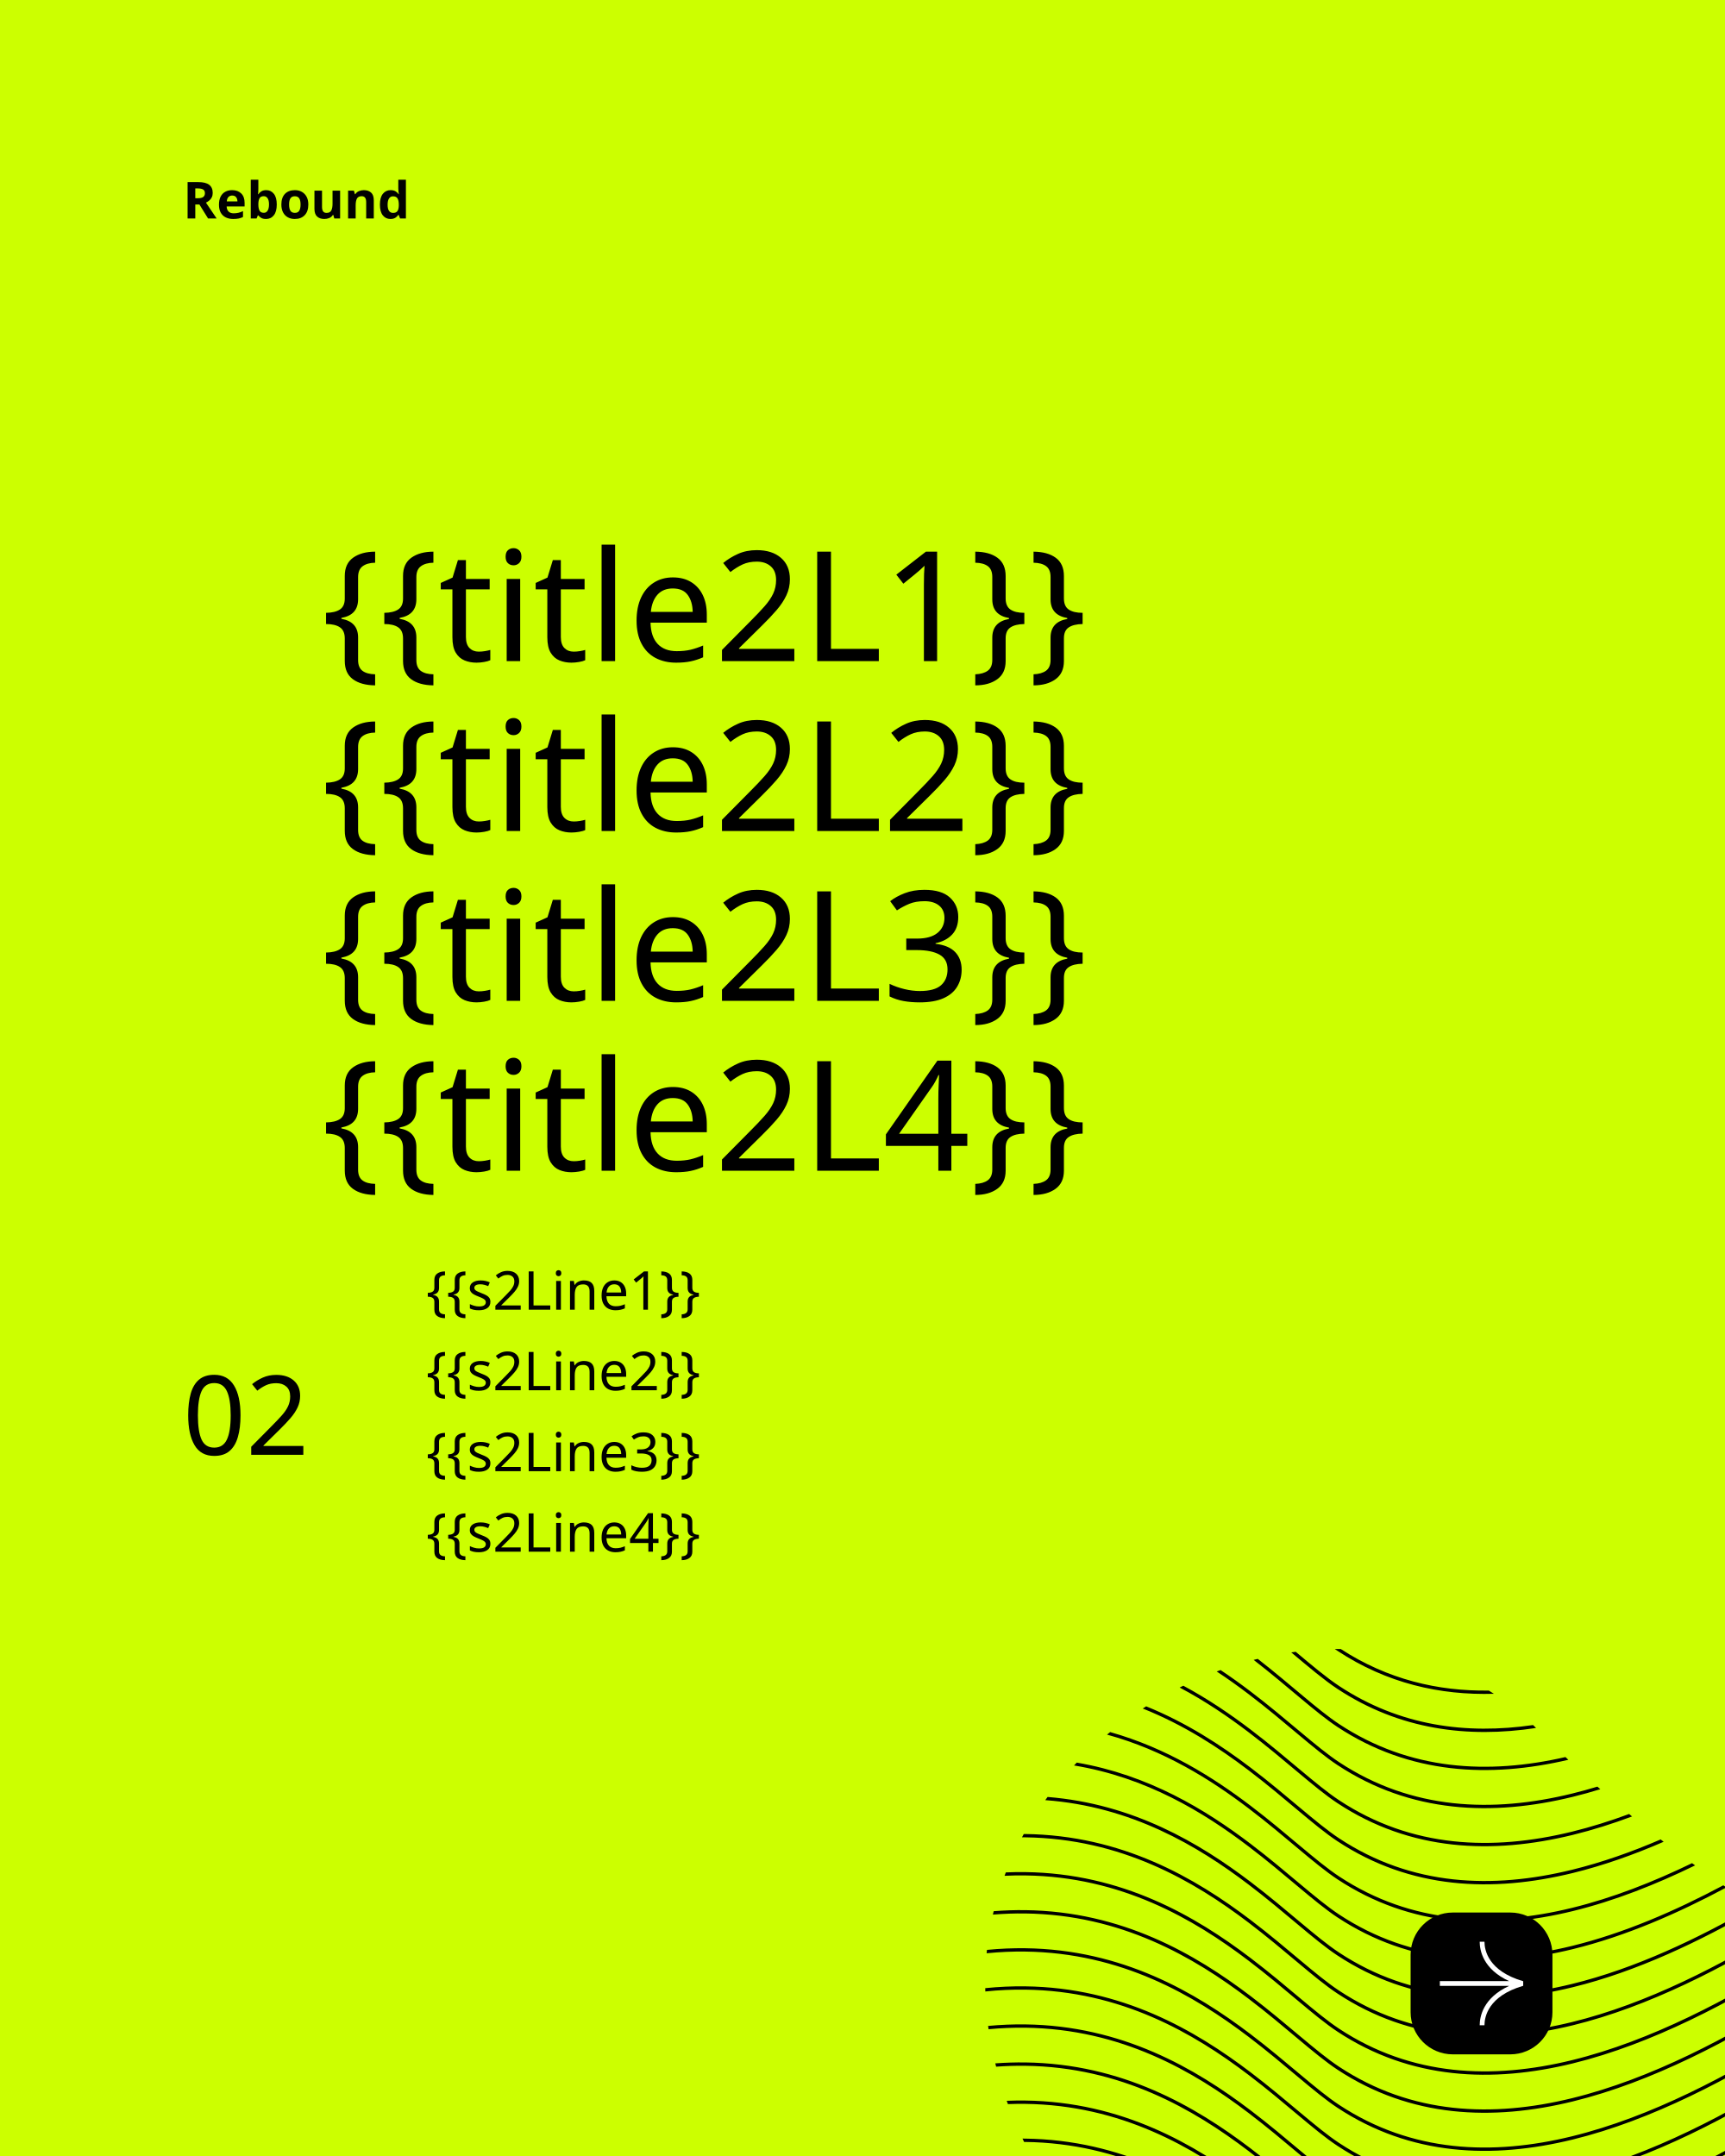
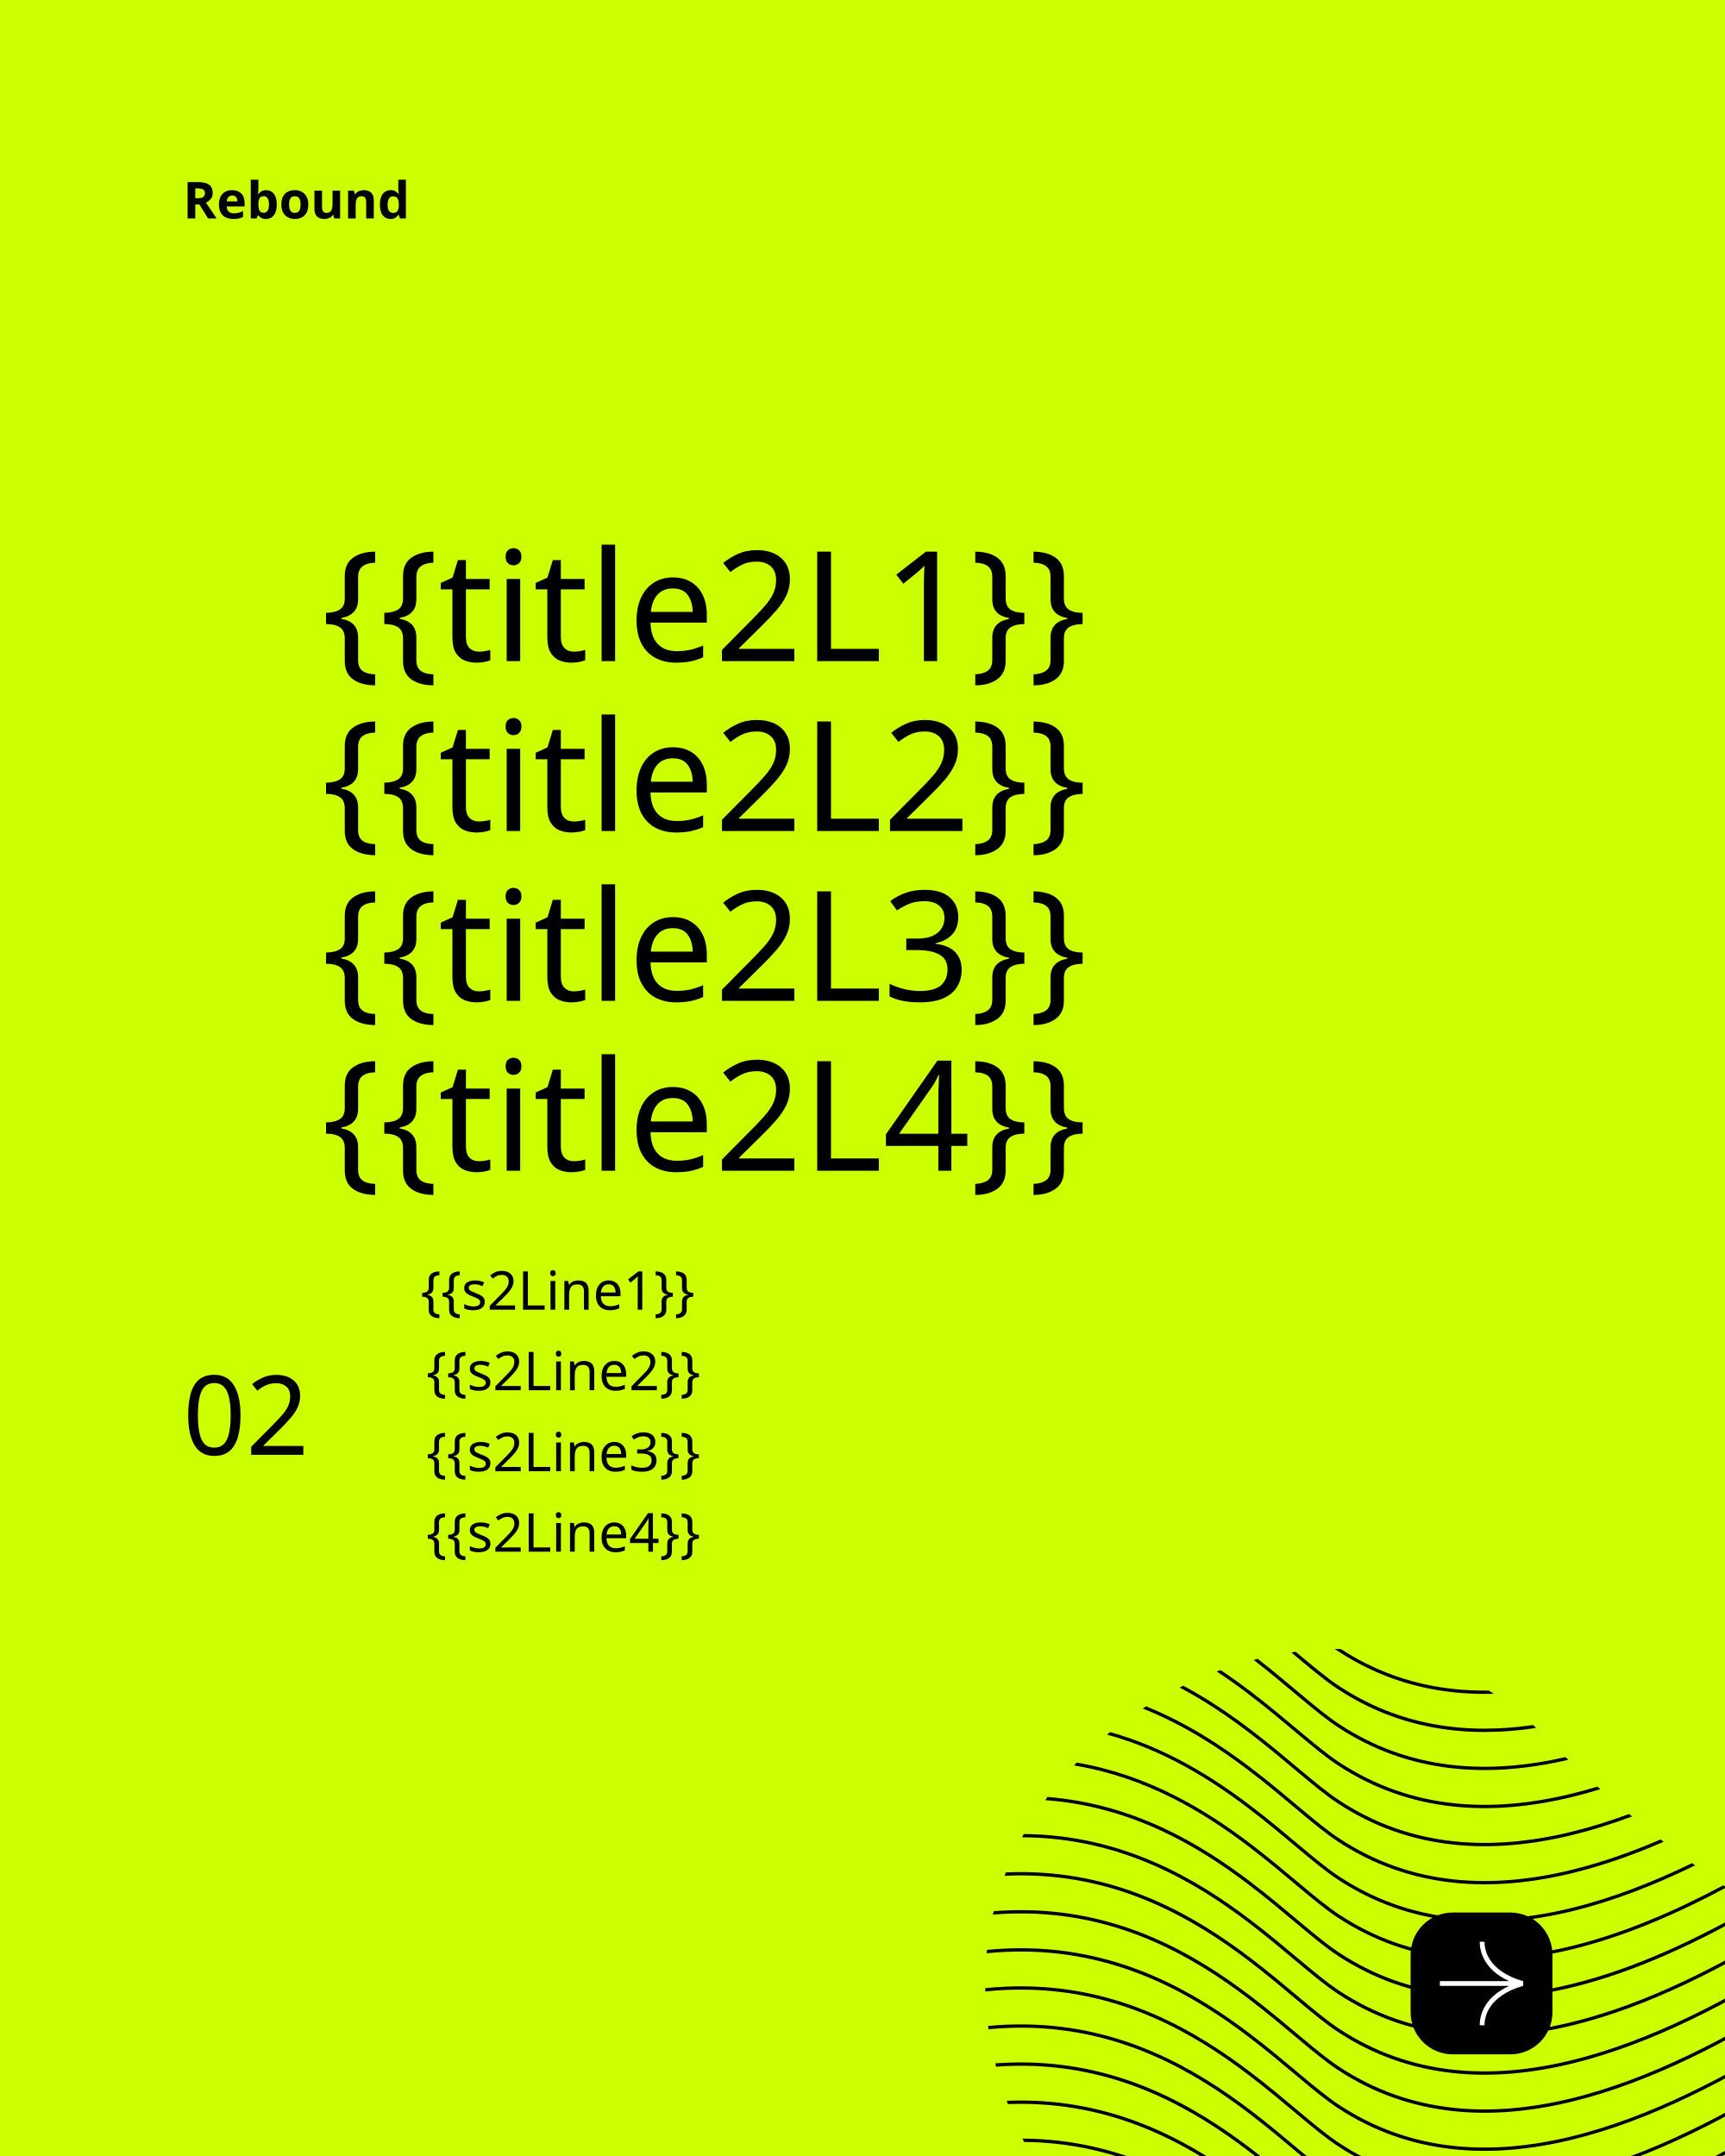
<svg xmlns="http://www.w3.org/2000/svg" viewBox="0 0 900 1125">
  <defs>
    <style>
      @font-face {
        font-family: 'Poppins';
        src: url('fonts/Poppins-Regular.ttf') format('truetype');
        font-weight: 400; /* normal */
        font-style: normal;
      }
      @font-face {
        font-family: 'Poppins';
        src: url('fonts/Poppins-Medium.ttf') format('truetype'); /* Definida por consistencia */
        font-weight: 500; /* medium */
        font-style: normal;
      }
      @font-face {
        font-family: 'Poppins';
        src: url('fonts/Poppins-Bold.ttf') format('truetype');
        font-weight: 700; /* bold */
        font-style: normal;
      }

      .cls-1 { /* Poppins Regular */
        font-size: 80px;
        font-family: 'Poppins', sans-serif;
        font-weight: 400; /* Explicitamente normal para Poppins Regular */
      }

      .cls-2 { /* Poppins Regular */
        font-size: 57.6px;
        font-family: 'Poppins', sans-serif;
        font-weight: 400; /* Explicitamente normal para Poppins Regular */
      }

      .cls-3 { /* Poppins Regular */
        font-size: 28px;
        font-family: 'Poppins', sans-serif;
        font-weight: 400; /* Explicitamente normal para Poppins Regular */
      }

      .cls-4 {
        fill: #cf0;
      }

      .cls-5 {
        fill: #fff;
      }

      .cls-6 {
        fill: none;
      }

      .cls-7 { /* Es un clip-path */
        clip-path: url(#clippath-1);
      }

      .cls-8 { /* Poppins Bold */
        font-family: 'Poppins', sans-serif;
        font-size: 26.6px;
        font-weight: 700; /* o 'bold' */
      }

      .cls-9 { /* fill-rule, no es una fuente */
        fill-rule: evenodd;
      }

      .cls-10 { /* Es un clip-path */
        clip-path: url(#clippath-2);
      }

      .cls-11 { /* Es un clip-path */
        clip-path: url(#clippath);
      }
    </style>
    <clipPath id="clippath">
      <rect class="cls-6" x="514.03" y="860.45" width="385.97" height="264.55" />
    </clipPath>
    <clipPath id="clippath-1">
      <rect class="cls-6" x="-405.97" y="860.45" width="385.97" height="264.55" />
    </clipPath>
    <clipPath id="clippath-2">
      <rect class="cls-6" x="751.22" y="1013.21" width="43.5" height="43.5" />
    </clipPath>
  </defs>
  <g id="BACKGROUND">
    <rect class="cls-4" width="900" height="1125" />
  </g>
  <g id="TEXTO">
    <g>
-       {% if s2Line1 %}<text class="cls-3" transform="translate(222.42 683.41)">
+       {% if s2Line1 %}<text class="cls-3" transform="translate(219.48 683.41)">
        <tspan x="0" y="0">{{s2Line1}}</tspan>
      </text>{% endif %}
      {% if s2Line2 %}<text class="cls-3" transform="translate(222.42 725.43)">
        <tspan x="0" y="0">{{s2Line2}}</tspan>
      </text>{% endif %}
      {% if s2Line3 %}<text class="cls-3" transform="translate(222.42 767.68)">
        <tspan x="0" y="0">{{s2Line3}}</tspan>
      </text>{% endif %}
      {% if s2Line4 %}<text class="cls-3" transform="translate(222.42 809.68)">
        <tspan x="0" y="0">{{s2Line4}}</tspan>
      </text>{% endif %}
    </g>
    <text class="cls-8" transform="translate(95.48 114)">
      <tspan x="0" y="0">Rebound</tspan>
    </text>
    <text class="cls-2" transform="translate(95.36 759.12)">
      <tspan x="0" y="0">02</tspan>
    </text>
    {% if title2L1 %}<text class="cls-1" transform="translate(167.88 344.98)">
      <tspan x="0" y="0">{{title2L1}}</tspan>
    </text>{% endif %}
    {% if title2L2 %}<text class="cls-1" transform="translate(167.88 433.61)">
      <tspan x="0" y="0">{{title2L2}}</tspan>
    </text>{% endif %}
    {% if title2L3 %}<text class="cls-1" transform="translate(167.88 522.24)">
      <tspan x="0" y="0">{{title2L3}}</tspan>
    </text>{% endif %}
    {% if title2L4 %}<text class="cls-1" transform="translate(167.88 610.88)">
      <tspan x="0" y="0">{{title2L4}}</tspan>
    </text>{% endif %}
  </g>
  <g id="MISC">
    <g class="cls-11">
      <path class="cls-9" d="M696.41,860.46c.44.3.88.6,1.32.89,25.79,17.02,53.54,23.3,81.68,22.47-.87-.57-1.75-1.13-2.63-1.68-26.6.37-52.8-5.81-77.24-21.68-1.04,0-2.08,0-3.12,0ZM676.02,861.91c-.77.1-1.54.21-2.32.32,9.19,7.7,17.14,14.44,24.04,18.99,32.49,21.44,68.09,25.84,103.67,20.44l-.27-.27c-.25-.24-.5-.49-.75-.74l-.54-.52c-34.74,5.03-69.44.55-101.15-20.37-6.55-4.32-14.06-10.63-22.68-17.86ZM656.22,865.61l-.75.18c-.32.08-.64.16-.96.24l-.43.11c17.98,13.9,32.27,27.42,43.66,34.94,37.63,24.82,79.41,26.81,120.52,17.18-.5-.48-1-.95-1.5-1.43-40.3,9.23-81.2,7.12-118.06-17.2-11.14-7.35-25.05-20.45-42.48-34.03ZM636.84,871.44l-.44.16c-.31.11-.63.23-.94.34l-.65.24c5.87,3.86,11.41,7.85,16.65,11.83,19.22,14.6,34.34,29.07,46.28,36.95,38.32,25.28,80.95,26.88,122.79,16.64,4.82-1.18,9.63-2.52,14.42-3.99l-.79-.7-.73-.65c-4.42,1.34-8.87,2.57-13.32,3.65-41.37,10.12-83.53,8.59-121.42-16.4-11.92-7.86-27.01-22.31-46.19-36.88-4.95-3.76-10.17-7.53-15.67-11.19ZM617.39,879.61l-.39.19c-.3.15-.6.29-.9.44l-.63.31c13.37,7.07,25.31,15.22,35.98,23.33,19.22,14.6,34.34,29.07,46.28,36.95,38.32,25.28,80.95,26.87,122.79,16.64,10.4-2.55,20.76-5.82,30.99-9.65l-.69-.57-.85-.71c-9.87,3.65-19.84,6.79-29.86,9.24-41.37,10.12-83.53,8.59-121.42-16.4-11.92-7.86-27.01-22.31-46.19-36.88-10.45-7.94-22.11-15.91-35.11-22.89ZM598.02,890.36l-.36.23c-.28.18-.57.36-.85.54l-.59.38c21.44,8.52,39.69,20.43,55.24,32.25,19.22,14.6,34.34,29.07,46.28,36.95,38.32,25.28,80.95,26.87,122.79,16.64,16.03-3.92,31.95-9.58,47.46-16.31-.52-.4-1.04-.81-1.56-1.22-15.14,6.52-30.67,12.01-46.31,15.84-41.37,10.12-83.53,8.59-121.42-16.4-11.92-7.86-27.01-22.31-46.19-36.88-15.39-11.69-33.4-23.46-54.49-32.01ZM579.23,903.78l-.42.34c-.26.21-.52.43-.78.64l-.44.37c29.71,8.14,54,23.39,73.88,38.5,19.22,14.6,34.34,29.07,46.28,36.95,38.32,25.28,80.95,26.88,122.79,16.64,21.74-5.32,43.27-13.83,63.86-23.86-.53-.38-1.06-.77-1.59-1.16-20.23,9.8-41.35,18.12-62.69,23.34-41.37,10.12-83.53,8.59-121.42-16.4-11.92-7.86-27.01-22.31-46.19-36.88-19.77-15.02-43.87-30.17-73.28-38.46ZM561.81,919.7l-.11.12c-.23.24-.47.49-.7.73l-.64.67c37.71,6.21,67.5,24.34,91.09,42.27,19.22,14.6,34.34,29.07,46.28,36.95,38.32,25.28,80.95,26.88,122.79,16.64,27.57-6.75,54.81-18.63,80.22-32.23l-1.05-.71-.57-.39c-25.06,13.36-51.87,25.01-79.01,31.65-41.37,10.12-83.53,8.59-121.42-16.4-11.92-7.86-27.01-22.31-46.19-36.88-23.55-17.89-53.23-35.96-90.7-42.4ZM546.58,937.66l-.51.68c-.2.27-.4.54-.6.82l-.11.15c44.91,3.32,79.45,23.82,106.08,44.05,19.22,14.6,34.34,29.07,46.28,36.95,38.32,25.28,80.95,26.87,122.79,16.64,33.58-8.22,66.66-24.06,96.56-41.34l-.36-.23-1.29-.83c-29.56,17.03-62.19,32.6-95.33,40.7-41.37,10.12-83.53,8.59-121.42-16.4-11.92-7.86-27.01-22.31-46.19-36.88-26.65-20.25-61.16-40.73-105.92-44.32ZM534.15,956.98c-.32.57-.63,1.15-.94,1.73.56,0,1.12,0,1.68.01,50.07.64,87.89,22.72,116.56,44.51,19.22,14.6,34.34,29.07,46.28,36.95,38.32,25.28,80.95,26.88,122.79,16.64,39.84-9.75,78.97-30.23,112.93-51.11l-.69-.41-.99-.6c-33.64,20.63-72.3,40.8-111.66,50.43-41.37,10.12-83.53,8.59-121.42-16.4-11.92-7.86-27.01-22.31-46.19-36.88-28.92-21.97-67.09-44.22-117.59-44.86h-.76ZM524.78,977.02c-.23.59-.45,1.18-.67,1.77,3.66-.18,7.25-.24,10.79-.19,50.07.64,87.89,22.72,116.56,44.51,19.22,14.6,34.34,29.07,46.28,36.95,38.32,25.28,80.95,26.88,122.79,16.64,41.7-10.2,82.61-32.16,117.65-54.03,4-2.5,8.18-4.85,12.49-7.04-.61-.34-1.22-.68-1.82-1.02-4,2.06-7.87,4.26-11.59,6.58-34.89,21.78-75.62,43.66-117.14,53.81-41.37,10.12-83.53,8.59-121.42-16.4-11.92-7.86-27.01-22.31-46.19-36.88-28.92-21.97-67.09-44.22-117.59-44.86-3.33-.04-6.71,0-10.14.16ZM518.44,997.27l-.2.85-.21.92c5.77-.47,11.4-.66,16.87-.59,50.07.64,87.89,22.72,116.56,44.51,19.22,14.6,34.34,29.07,46.28,36.95,38.32,25.28,80.95,26.87,122.79,16.64,41.7-10.2,82.61-32.16,117.65-54.03,10.04-6.27,21.13-11.59,32.95-15.84l-.73-.41c-.29-.16-.57-.32-.86-.48l-.42-.23c-11.41,4.21-22.13,9.4-31.86,15.48-34.89,21.78-75.62,43.66-117.14,53.81-41.37,10.12-83.53,8.59-121.42-16.4-11.92-7.86-27.01-22.31-46.19-36.88-28.92-21.97-67.09-44.22-117.59-44.86-5.35-.07-10.84.11-16.48.55ZM514.94,1017.45c-.06.57-.12,1.17-.18,1.76,6.92-.69,13.63-.97,20.13-.88,50.07.64,87.89,22.72,116.56,44.5,19.22,14.6,34.34,29.07,46.28,36.95,38.32,25.28,80.95,26.87,122.79,16.64,41.7-10.2,82.61-32.16,117.65-54.03,15.93-9.94,34.51-17.51,54.49-22.22-.63-.44-1.27-.88-1.91-1.32-19.59,4.77-37.82,12.28-53.5,22.07-34.89,21.78-75.62,43.66-117.14,53.81-41.37,10.12-83.53,8.59-121.42-16.4-11.92-7.86-27.01-22.31-46.19-36.88-28.92-21.97-67.09-44.22-117.59-44.86-6.46-.08-13.11.19-19.97.86ZM514.04,1037.41c.01.59.02,1.17.04,1.74,7.16-.74,14.1-1.04,20.81-.95,50.07.64,87.89,22.72,116.56,44.51,19.22,14.6,34.34,29.07,46.28,36.95,38.32,25.28,80.95,26.88,122.79,16.64,41.7-10.2,82.61-32.16,117.65-54.03,21.31-13.3,47.38-22.35,75.16-26.01-.58-.51-1.16-1.01-1.75-1.5-27.48,3.82-53.22,12.85-74.34,26.04-34.89,21.78-75.62,43.66-117.14,53.81-41.37,10.12-83.53,8.59-121.42-16.4-11.92-7.86-27.01-22.31-46.19-36.88-28.92-21.97-67.09-44.22-117.59-44.86-6.74-.09-13.69.21-20.87.95ZM515.54,1057.13c.08.58.16,1.15.24,1.72,6.56-.62,12.93-.86,19.11-.79,50.07.64,87.89,22.72,116.56,44.51,19.22,14.6,34.34,29.07,46.28,36.95,38.32,25.28,80.95,26.88,122.79,16.64,41.7-10.2,82.61-32.16,117.65-54.03,26.03-16.25,59.14-26.14,93.84-27.63-.5-.55-1-1.1-1.52-1.65-34.48,1.71-67.33,11.64-93.24,27.81-34.89,21.78-75.62,43.66-117.14,53.81-41.37,10.12-83.53,8.6-121.42-16.4-11.92-7.86-27.01-22.31-46.19-36.88-28.92-21.97-67.09-44.22-117.59-44.86-6.26-.08-12.72.17-19.37.8ZM519.29,1076.68l.19.76.24.95c5.18-.37,10.23-.52,15.17-.46,50.07.64,87.89,22.72,116.56,44.5,19.22,14.6,34.34,29.07,46.28,36.95,38.32,25.28,80.95,26.87,122.79,16.64,41.7-10.2,82.61-32.16,117.65-54.03,29.96-18.7,69.32-28.99,109.64-27.73-.41-.59-.82-1.17-1.24-1.76-40.24-1.01-79.42,9.34-109.33,28.01-34.89,21.78-75.62,43.66-117.14,53.81-41.37,10.12-83.53,8.59-121.42-16.4-11.92-7.86-27.01-22.31-46.19-36.88-28.92-21.97-67.09-44.22-117.59-44.86-5.08-.06-10.29.09-15.62.48ZM525.24,1096.21c.2.56.41,1.14.63,1.71,3.05-.12,6.06-.15,9.02-.12,50.07.64,87.89,22.72,116.56,44.51,19.22,14.6,34.34,29.07,46.28,36.95,38.32,25.28,80.95,26.88,122.79,16.64,41.7-10.2,82.61-32.16,117.65-54.03,33.02-20.61,77.44-31,122.02-26.98-.3-.6-.62-1.21-.93-1.81-44.61-3.79-88.96,6.69-122.01,27.31-34.89,21.78-75.62,43.66-117.14,53.81-41.37,10.12-83.53,8.59-121.42-16.4-11.92-7.86-27.01-22.31-46.19-36.88-28.92-21.97-67.09-44.22-117.59-44.86-3.17-.04-6.4,0-9.67.14ZM533.48,1115.93c.27.56.55,1.15.84,1.74h.58c50.07.64,87.89,22.73,116.56,44.51,19.22,14.6,34.34,29.07,46.28,36.95,38.32,25.28,80.95,26.88,122.79,16.64,41.7-10.2,82.61-32.16,117.65-54.03,35.17-21.95,83.27-32.31,130.71-26.01-.2-.6-.4-1.21-.61-1.82-47.58-6.12-95.75,4.33-131.02,26.35-34.89,21.78-75.62,43.66-117.14,53.81-41.37,10.12-83.53,8.59-121.42-16.4-11.92-7.86-27.01-22.31-46.19-36.88-28.92-21.97-67.09-44.22-117.59-44.86-.47,0-.95-.01-1.43-.01ZM544.28,1136.18l.48.82.6,1c44.92,3.32,79.45,23.82,106.09,44.05,19.22,14.6,34.34,29.07,46.28,36.95,38.32,25.28,80.95,26.87,122.79,16.64,41.7-10.2,82.61-32.16,117.65-54.03,36.41-22.73,86.69-33.02,135.74-25.28-.09-.59-.19-1.19-.3-1.79-49.31-7.64-99.77,2.76-136.36,25.59-34.89,21.78-75.62,43.66-117.14,53.81-41.37,10.12-83.53,8.59-121.42-16.4-11.92-7.86-27.01-22.31-46.19-36.88-27.1-20.59-62.33-41.42-108.23-44.49ZM558.3,1157.57l.59.82.84,1.16c38.01,6.12,68,24.35,91.72,42.37,19.22,14.6,34.34,29.07,46.28,36.95,38.32,25.28,80.95,26.87,122.79,16.64,41.7-10.2,82.61-32.16,117.65-54.03,36.78-22.96,87.71-33.23,137.24-25.04v-.43c0-.26,0-.51,0-.77v-.55c-49.87-8.18-101.13,2.19-138.17,25.31-34.89,21.78-75.62,43.66-117.14,53.81-41.37,10.12-83.53,8.59-121.42-16.4-11.92-7.86-27.01-22.31-46.19-36.88-24.28-18.44-55.07-37.08-94.21-42.97ZM576.73,1181.26c.56.75,1.1,1.5,1.64,2.25,29.35,8.2,53.38,23.31,73.08,38.28,19.22,14.6,34.34,29.07,46.28,36.95,38.32,25.28,80.95,26.88,122.79,16.64,41.7-10.2,82.61-32.16,117.65-54.03,36.31-22.67,86.42-32.97,135.33-25.34.11-.57.21-1.13.3-1.7-49.36-7.7-99.91,2.69-136.56,25.56-34.89,21.78-75.62,43.66-117.14,53.81-41.37,10.12-83.53,8.59-121.42-16.4-11.92-7.86-27.01-22.31-46.19-36.88-20.33-15.45-45.23-31.03-75.78-39.14ZM590.77,1205.5c.32.73.62,1.45.92,2.18,23.41,8.59,43.12,21.33,59.76,33.97,19.22,14.6,34.34,29.07,46.28,36.95,38.32,25.28,80.95,26.88,122.79,16.64,41.7-10.2,82.61-32.16,117.65-54.03,34.99-21.84,82.79-32.21,130.01-26.1l.1-.26c.09-.25.18-.5.28-.75l.23-.65c-47.75-6.26-96.14,4.19-131.54,26.28-34.89,21.78-75.62,43.66-117.14,53.81-41.37,10.12-83.53,8.59-121.42-16.4-11.92-7.86-27.01-22.31-46.19-36.88-17.12-13.01-37.49-26.11-61.74-34.77ZM598.36,1228.27l.17.71c.07.29.14.57.21.86l.12.51c20.3,8.43,37.69,19.84,52.6,31.17,19.22,14.6,34.34,29.07,46.28,36.95,38.32,25.28,80.95,26.87,122.79,16.64,41.7-10.2,82.61-32.16,117.65-54.03,32.77-20.45,76.77-30.84,120.99-27.07l.36-.61c.14-.24.28-.49.42-.73l.17-.3c-44.89-4-89.6,6.48-122.86,27.24-34.89,21.78-75.62,43.66-117.14,53.81-41.37,10.12-83.53,8.59-121.42-16.4-11.92-7.86-27.01-22.31-46.19-36.88-15.31-11.63-33.21-23.34-54.15-31.87ZM991.07,1297.07c-19.72,4.78-38.06,12.31-53.82,22.14-2.7,1.69-5.44,3.37-8.21,5.06,2.57-.86,5.1-1.74,7.59-2.63l1.53-.96c13.88-8.66,29.77-15.52,46.84-20.26,2.05-1.11,4.07-2.23,6.05-3.36ZM602.42,1249.85l.09.65c.04.29.08.57.12.86l.07.51c18.66,8.24,34.79,18.92,48.76,29.52,19.22,14.6,34.34,29.07,46.28,36.95,38.32,25.28,80.95,26.87,122.79,16.64,41.7-10.2,82.61-32.16,117.65-54.03,29.4-18.35,67.85-28.6,107.41-27.79l.33-.39c.19-.23.39-.47.58-.7l.49-.6c-40.39-1.09-79.72,9.27-109.73,28-34.89,21.78-75.62,43.66-117.14,53.81-41.37,10.12-83.53,8.59-121.42-16.4-11.92-7.86-27.01-22.31-46.19-36.88-14.31-10.87-30.88-21.81-50.08-30.16ZM1027.24,1271.72c-33.28,2.16-64.89,11.96-89.98,27.63-26.76,16.71-56.96,33.47-88.32,44.96,3.2-.57,6.35-1.16,9.46-1.77,28.29-11.31,55.45-26.53,79.78-41.72,24.28-15.16,54.74-24.79,86.87-27.22.74-.62,1.47-1.25,2.19-1.88ZM604.84,1270.79l.02.22.18,1.78c17.67,8.08,33.04,18.31,46.42,28.47,19.22,14.6,34.34,29.07,46.28,36.95,27.33,18.03,56.84,24.01,86.71,22.25,1.74-.73,3.51-1.44,5.33-2.14-31.34,2.83-62.43-2.66-91.08-21.56-11.92-7.86-27.01-22.31-46.19-36.88-13.7-10.41-29.48-20.88-47.67-29.09ZM607.03,1291.67l.13,1.05.12.99c16.73,7.91,31.36,17.7,44.17,27.43,19.22,14.6,34.34,29.07,46.28,36.95,16.13,10.64,33.02,17.08,50.3,20.22l.98-.5c.38-.19.76-.39,1.14-.58l.46-.24c-17.84-2.93-35.3-9.38-51.92-20.35-11.92-7.86-27.01-22.31-46.19-36.88-13.15-9.99-28.21-20.04-45.47-28.08ZM618.82,1337.37c.46.93.93,1.86,1.42,2.77,11.46,6.43,21.83,13.6,31.21,20.73,12.73,9.67,23.66,19.28,33.06,26.96,1.39.41,2.77.77,4.12,1.1-10.07-8.02-21.99-18.7-36.13-29.45-10.07-7.65-21.26-15.33-33.69-22.12ZM610.6,1313.24c.17.73.33,1.46.51,2.19,15.15,7.56,28.53,16.59,40.35,25.57,19.22,14.6,34.34,29.07,46.28,36.95,7.02,4.63,14.19,8.47,21.48,11.59.97-.21,1.93-.44,2.88-.68-7.95-3.23-15.76-7.31-23.41-12.36-11.92-7.86-27.01-22.31-46.19-36.88-12.24-9.3-26.13-18.64-41.91-26.38Z" />
    </g>
  </g>
  <g id="ICONOS">
    <rect x="735.97" y="997.96" width="74" height="74" rx="22" ry="22" />
    <g class="cls-10">
      <path class="cls-5" d="M794.71,1033.8v2.39c-18.23,5.33-20.2,16.18-20.2,20.6h-2.49c0-4.36,1.64-14.26,15.37-20.55h-36.16v-2.49h36.16c-13.73-6.29-15.37-16.19-15.37-20.55h2.49c0,4.42,1.97,15.27,20.2,20.6Z" />
    </g>
  </g>
</svg>
